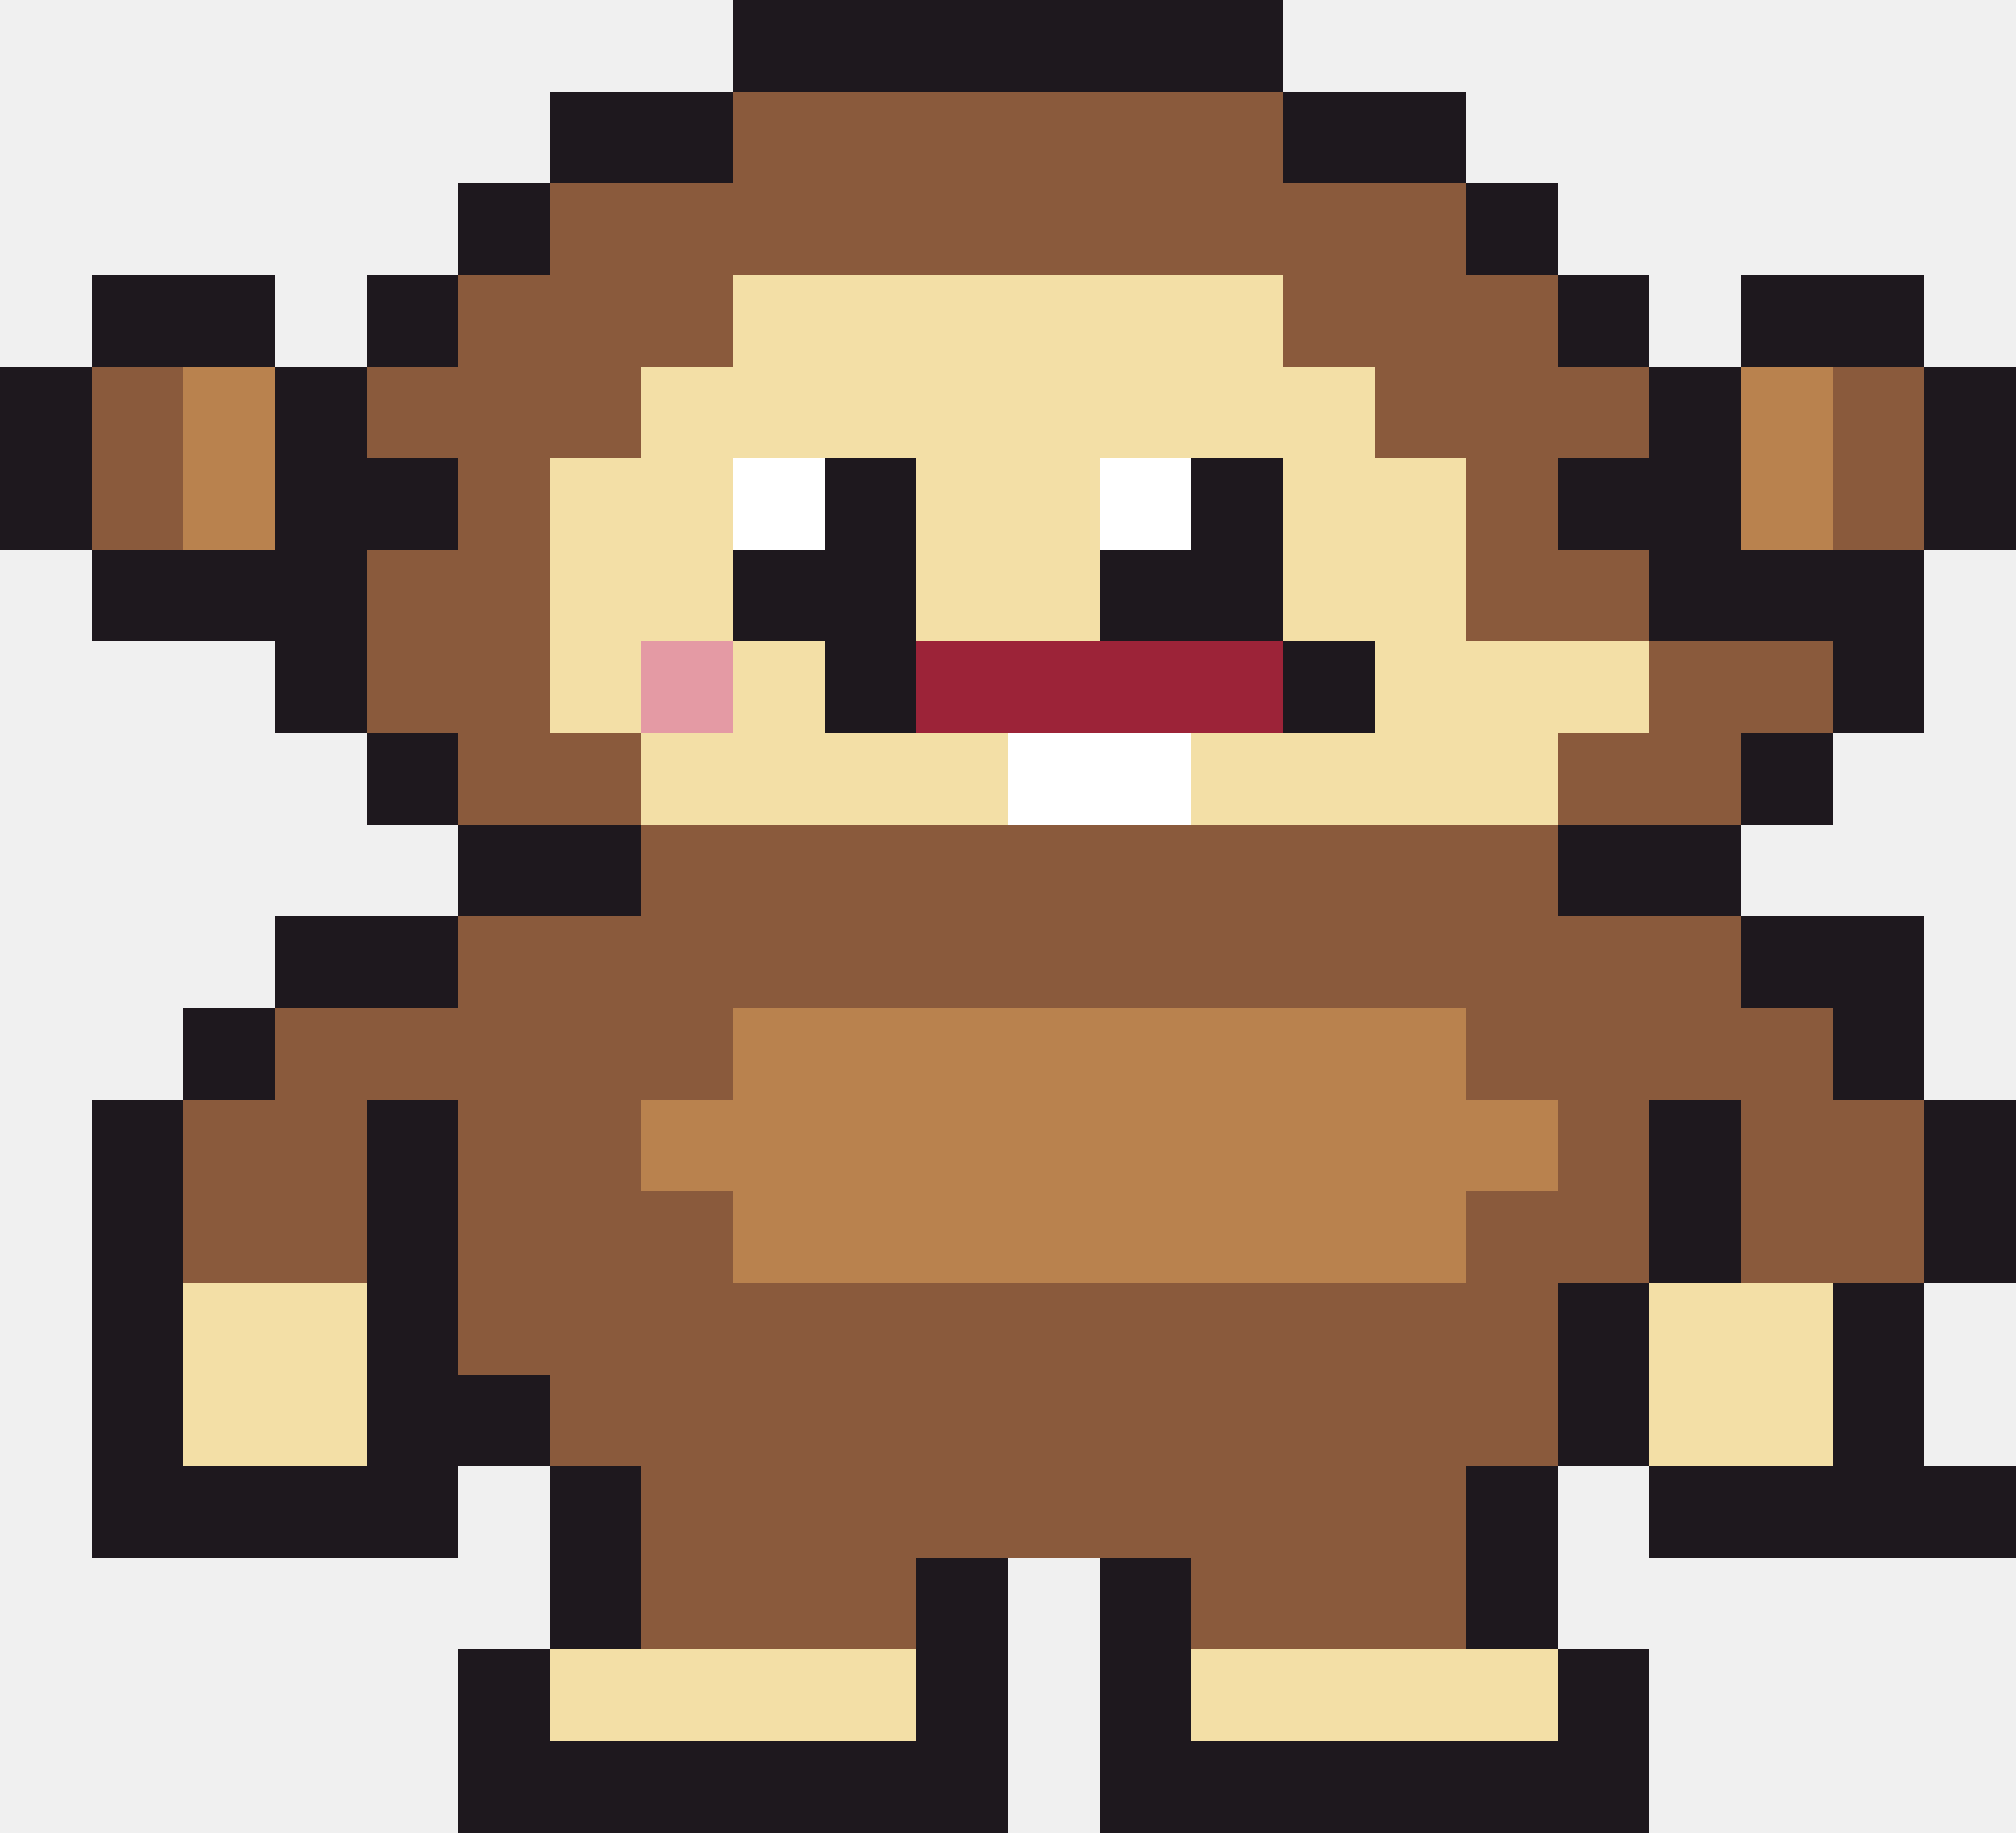
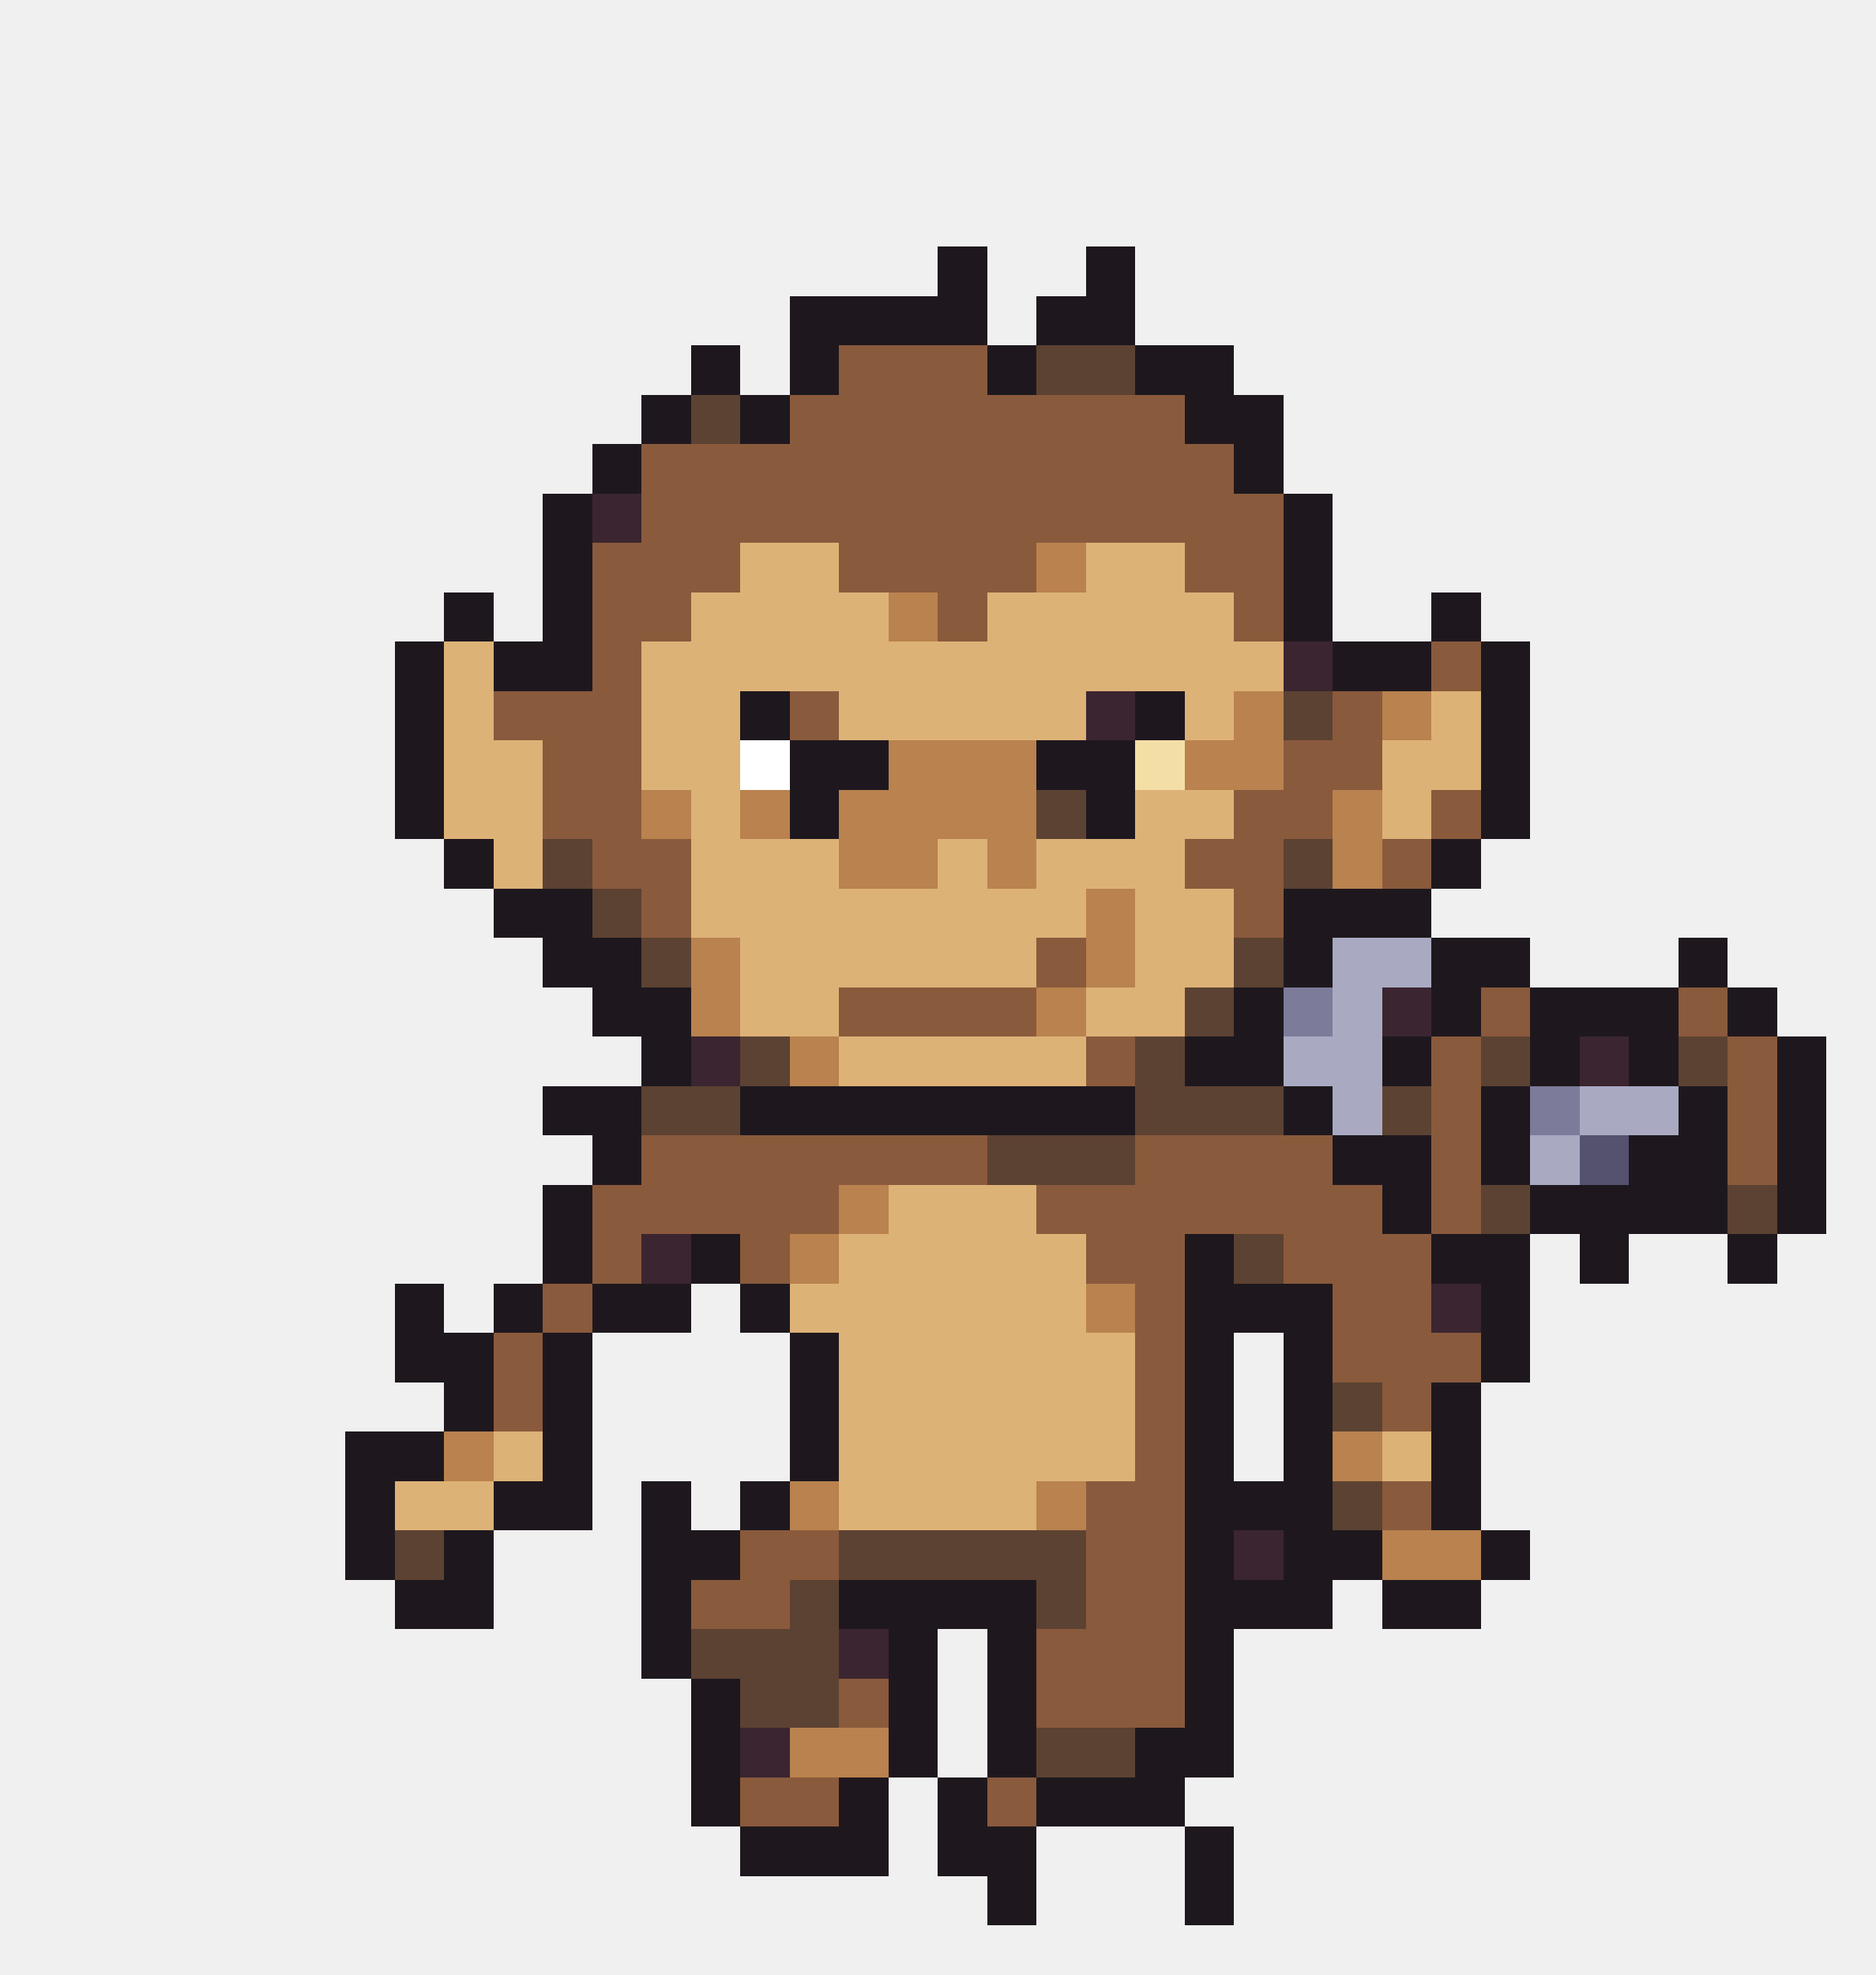
- <svg xmlns="http://www.w3.org/2000/svg" width="22" height="20" viewBox="0 0 22 20" shape-rendering="crispEdges">
-   <rect x="8" y="0" width="6" height="1" fill="#1e181e" />
-   <rect x="6" y="1" width="2" height="1" fill="#1e181e" />
-   <rect x="8" y="1" width="6" height="1" fill="#8a5a3c" />
-   <rect x="14" y="1" width="2" height="1" fill="#1e181e" />
-   <rect x="5" y="2" width="1" height="1" fill="#1e181e" />
-   <rect x="6" y="2" width="10" height="1" fill="#8a5a3c" />
-   <rect x="16" y="2" width="1" height="1" fill="#1e181e" />
-   <rect x="1" y="3" width="2" height="1" fill="#1e181e" />
-   <rect x="4" y="3" width="1" height="1" fill="#1e181e" />
-   <rect x="5" y="3" width="3" height="1" fill="#8a5a3c" />
-   <rect x="8" y="3" width="6" height="1" fill="#f3dfa6" />
-   <rect x="14" y="3" width="3" height="1" fill="#8a5a3c" />
-   <rect x="17" y="3" width="1" height="1" fill="#1e181e" />
-   <rect x="19" y="3" width="2" height="1" fill="#1e181e" />
-   <rect x="0" y="4" width="1" height="1" fill="#1e181e" />
-   <rect x="1" y="4" width="1" height="1" fill="#8a5a3c" />
-   <rect x="2" y="4" width="1" height="1" fill="#b9824e" />
-   <rect x="3" y="4" width="1" height="1" fill="#1e181e" />
-   <rect x="4" y="4" width="3" height="1" fill="#8a5a3c" />
-   <rect x="7" y="4" width="8" height="1" fill="#f3dfa6" />
-   <rect x="15" y="4" width="3" height="1" fill="#8a5a3c" />
-   <rect x="18" y="4" width="1" height="1" fill="#1e181e" />
-   <rect x="19" y="4" width="1" height="1" fill="#b9824e" />
-   <rect x="20" y="4" width="1" height="1" fill="#8a5a3c" />
-   <rect x="21" y="4" width="1" height="1" fill="#1e181e" />
-   <rect x="0" y="5" width="1" height="1" fill="#1e181e" />
-   <rect x="1" y="5" width="1" height="1" fill="#8a5a3c" />
-   <rect x="2" y="5" width="1" height="1" fill="#b9824e" />
-   <rect x="3" y="5" width="2" height="1" fill="#1e181e" />
-   <rect x="5" y="5" width="1" height="1" fill="#8a5a3c" />
-   <rect x="6" y="5" width="2" height="1" fill="#f3dfa6" />
-   <rect x="8" y="5" width="1" height="1" fill="#ffffff" />
-   <rect x="9" y="5" width="1" height="1" fill="#1e181e" />
-   <rect x="10" y="5" width="2" height="1" fill="#f3dfa6" />
-   <rect x="12" y="5" width="1" height="1" fill="#ffffff" />
-   <rect x="13" y="5" width="1" height="1" fill="#1e181e" />
-   <rect x="14" y="5" width="2" height="1" fill="#f3dfa6" />
-   <rect x="16" y="5" width="1" height="1" fill="#8a5a3c" />
-   <rect x="17" y="5" width="2" height="1" fill="#1e181e" />
-   <rect x="19" y="5" width="1" height="1" fill="#b9824e" />
-   <rect x="20" y="5" width="1" height="1" fill="#8a5a3c" />
-   <rect x="21" y="5" width="1" height="1" fill="#1e181e" />
-   <rect x="1" y="6" width="3" height="1" fill="#1e181e" />
-   <rect x="4" y="6" width="2" height="1" fill="#8a5a3c" />
-   <rect x="6" y="6" width="2" height="1" fill="#f3dfa6" />
-   <rect x="8" y="6" width="2" height="1" fill="#1e181e" />
-   <rect x="10" y="6" width="2" height="1" fill="#f3dfa6" />
-   <rect x="12" y="6" width="2" height="1" fill="#1e181e" />
-   <rect x="14" y="6" width="2" height="1" fill="#f3dfa6" />
-   <rect x="16" y="6" width="2" height="1" fill="#8a5a3c" />
-   <rect x="18" y="6" width="3" height="1" fill="#1e181e" />
-   <rect x="3" y="7" width="1" height="1" fill="#1e181e" />
-   <rect x="4" y="7" width="2" height="1" fill="#8a5a3c" />
-   <rect x="6" y="7" width="1" height="1" fill="#f3dfa6" />
-   <rect x="7" y="7" width="1" height="1" fill="#e49aa4" />
-   <rect x="8" y="7" width="1" height="1" fill="#f3dfa6" />
-   <rect x="9" y="7" width="1" height="1" fill="#1e181e" />
-   <rect x="10" y="7" width="4" height="1" fill="#9c2338" />
+ <svg xmlns="http://www.w3.org/2000/svg" width="38" height="40" viewBox="0 0 38 40" shape-rendering="crispEdges">
+   <rect x="19" y="5" width="1" height="1" fill="#1e181e" />
+   <rect x="22" y="5" width="1" height="1" fill="#1e181e" />
+   <rect x="16" y="6" width="4" height="1" fill="#1e181e" />
+   <rect x="21" y="6" width="2" height="1" fill="#1e181e" />
  <rect x="14" y="7" width="1" height="1" fill="#1e181e" />
-   <rect x="15" y="7" width="3" height="1" fill="#f3dfa6" />
-   <rect x="18" y="7" width="2" height="1" fill="#8a5a3c" />
+   <rect x="16" y="7" width="1" height="1" fill="#1e181e" />
+   <rect x="17" y="7" width="3" height="1" fill="#8a5a3c" />
  <rect x="20" y="7" width="1" height="1" fill="#1e181e" />
-   <rect x="4" y="8" width="1" height="1" fill="#1e181e" />
-   <rect x="5" y="8" width="2" height="1" fill="#8a5a3c" />
-   <rect x="7" y="8" width="4" height="1" fill="#f3dfa6" />
-   <rect x="11" y="8" width="2" height="1" fill="#ffffff" />
-   <rect x="13" y="8" width="4" height="1" fill="#f3dfa6" />
-   <rect x="17" y="8" width="2" height="1" fill="#8a5a3c" />
-   <rect x="19" y="8" width="1" height="1" fill="#1e181e" />
-   <rect x="5" y="9" width="2" height="1" fill="#1e181e" />
-   <rect x="7" y="9" width="10" height="1" fill="#8a5a3c" />
-   <rect x="17" y="9" width="2" height="1" fill="#1e181e" />
-   <rect x="3" y="10" width="2" height="1" fill="#1e181e" />
-   <rect x="5" y="10" width="14" height="1" fill="#8a5a3c" />
-   <rect x="19" y="10" width="2" height="1" fill="#1e181e" />
-   <rect x="2" y="11" width="1" height="1" fill="#1e181e" />
-   <rect x="3" y="11" width="5" height="1" fill="#8a5a3c" />
-   <rect x="8" y="11" width="8" height="1" fill="#b9824e" />
-   <rect x="16" y="11" width="4" height="1" fill="#8a5a3c" />
-   <rect x="20" y="11" width="1" height="1" fill="#1e181e" />
-   <rect x="1" y="12" width="1" height="1" fill="#1e181e" />
-   <rect x="2" y="12" width="2" height="1" fill="#8a5a3c" />
-   <rect x="4" y="12" width="1" height="1" fill="#1e181e" />
-   <rect x="5" y="12" width="2" height="1" fill="#8a5a3c" />
-   <rect x="7" y="12" width="10" height="1" fill="#b9824e" />
-   <rect x="17" y="12" width="1" height="1" fill="#8a5a3c" />
-   <rect x="18" y="12" width="1" height="1" fill="#1e181e" />
-   <rect x="19" y="12" width="2" height="1" fill="#8a5a3c" />
-   <rect x="21" y="12" width="1" height="1" fill="#1e181e" />
-   <rect x="1" y="13" width="1" height="1" fill="#1e181e" />
-   <rect x="2" y="13" width="2" height="1" fill="#8a5a3c" />
-   <rect x="4" y="13" width="1" height="1" fill="#1e181e" />
-   <rect x="5" y="13" width="3" height="1" fill="#8a5a3c" />
-   <rect x="8" y="13" width="8" height="1" fill="#b9824e" />
-   <rect x="16" y="13" width="2" height="1" fill="#8a5a3c" />
-   <rect x="18" y="13" width="1" height="1" fill="#1e181e" />
-   <rect x="19" y="13" width="2" height="1" fill="#8a5a3c" />
-   <rect x="21" y="13" width="1" height="1" fill="#1e181e" />
-   <rect x="1" y="14" width="1" height="1" fill="#1e181e" />
-   <rect x="2" y="14" width="2" height="1" fill="#f3dfa6" />
-   <rect x="4" y="14" width="1" height="1" fill="#1e181e" />
-   <rect x="5" y="14" width="12" height="1" fill="#8a5a3c" />
-   <rect x="17" y="14" width="1" height="1" fill="#1e181e" />
-   <rect x="18" y="14" width="2" height="1" fill="#f3dfa6" />
-   <rect x="20" y="14" width="1" height="1" fill="#1e181e" />
-   <rect x="1" y="15" width="1" height="1" fill="#1e181e" />
-   <rect x="2" y="15" width="2" height="1" fill="#f3dfa6" />
-   <rect x="4" y="15" width="2" height="1" fill="#1e181e" />
-   <rect x="6" y="15" width="11" height="1" fill="#8a5a3c" />
-   <rect x="17" y="15" width="1" height="1" fill="#1e181e" />
-   <rect x="18" y="15" width="2" height="1" fill="#f3dfa6" />
-   <rect x="20" y="15" width="1" height="1" fill="#1e181e" />
-   <rect x="1" y="16" width="4" height="1" fill="#1e181e" />
-   <rect x="6" y="16" width="1" height="1" fill="#1e181e" />
-   <rect x="7" y="16" width="9" height="1" fill="#8a5a3c" />
+   <rect x="21" y="7" width="2" height="1" fill="#5c4232" />
+   <rect x="23" y="7" width="2" height="1" fill="#1e181e" />
+   <rect x="13" y="8" width="1" height="1" fill="#1e181e" />
+   <rect x="14" y="8" width="1" height="1" fill="#5c4232" />
+   <rect x="15" y="8" width="1" height="1" fill="#1e181e" />
+   <rect x="16" y="8" width="8" height="1" fill="#8a5a3c" />
+   <rect x="24" y="8" width="2" height="1" fill="#1e181e" />
+   <rect x="12" y="9" width="1" height="1" fill="#1e181e" />
+   <rect x="13" y="9" width="12" height="1" fill="#8a5a3c" />
+   <rect x="25" y="9" width="1" height="1" fill="#1e181e" />
+   <rect x="11" y="10" width="1" height="1" fill="#1e181e" />
+   <rect x="12" y="10" width="1" height="1" fill="#3b2530" />
+   <rect x="13" y="10" width="13" height="1" fill="#8a5a3c" />
+   <rect x="26" y="10" width="1" height="1" fill="#1e181e" />
+   <rect x="11" y="11" width="1" height="1" fill="#1e181e" />
+   <rect x="12" y="11" width="3" height="1" fill="#8a5a3c" />
+   <rect x="15" y="11" width="2" height="1" fill="#ddb277" />
+   <rect x="17" y="11" width="4" height="1" fill="#8a5a3c" />
+   <rect x="21" y="11" width="1" height="1" fill="#b9824e" />
+   <rect x="22" y="11" width="2" height="1" fill="#ddb277" />
+   <rect x="24" y="11" width="2" height="1" fill="#8a5a3c" />
+   <rect x="26" y="11" width="1" height="1" fill="#1e181e" />
+   <rect x="9" y="12" width="1" height="1" fill="#1e181e" />
+   <rect x="11" y="12" width="1" height="1" fill="#1e181e" />
+   <rect x="12" y="12" width="2" height="1" fill="#8a5a3c" />
+   <rect x="14" y="12" width="4" height="1" fill="#ddb277" />
+   <rect x="18" y="12" width="1" height="1" fill="#b9824e" />
+   <rect x="19" y="12" width="1" height="1" fill="#8a5a3c" />
+   <rect x="20" y="12" width="5" height="1" fill="#ddb277" />
+   <rect x="25" y="12" width="1" height="1" fill="#8a5a3c" />
+   <rect x="26" y="12" width="1" height="1" fill="#1e181e" />
+   <rect x="29" y="12" width="1" height="1" fill="#1e181e" />
+   <rect x="8" y="13" width="1" height="1" fill="#1e181e" />
+   <rect x="9" y="13" width="1" height="1" fill="#ddb277" />
+   <rect x="10" y="13" width="2" height="1" fill="#1e181e" />
+   <rect x="12" y="13" width="1" height="1" fill="#8a5a3c" />
+   <rect x="13" y="13" width="13" height="1" fill="#ddb277" />
+   <rect x="26" y="13" width="1" height="1" fill="#3b2530" />
+   <rect x="27" y="13" width="2" height="1" fill="#1e181e" />
+   <rect x="29" y="13" width="1" height="1" fill="#8a5a3c" />
+   <rect x="30" y="13" width="1" height="1" fill="#1e181e" />
+   <rect x="8" y="14" width="1" height="1" fill="#1e181e" />
+   <rect x="9" y="14" width="1" height="1" fill="#ddb277" />
+   <rect x="10" y="14" width="3" height="1" fill="#8a5a3c" />
+   <rect x="13" y="14" width="2" height="1" fill="#ddb277" />
+   <rect x="15" y="14" width="1" height="1" fill="#1e181e" />
+   <rect x="16" y="14" width="1" height="1" fill="#8a5a3c" />
+   <rect x="17" y="14" width="5" height="1" fill="#ddb277" />
+   <rect x="22" y="14" width="1" height="1" fill="#3b2530" />
+   <rect x="23" y="14" width="1" height="1" fill="#1e181e" />
+   <rect x="24" y="14" width="1" height="1" fill="#ddb277" />
+   <rect x="25" y="14" width="1" height="1" fill="#b9824e" />
+   <rect x="26" y="14" width="1" height="1" fill="#5c4232" />
+   <rect x="27" y="14" width="1" height="1" fill="#8a5a3c" />
+   <rect x="28" y="14" width="1" height="1" fill="#b9824e" />
+   <rect x="29" y="14" width="1" height="1" fill="#ddb277" />
+   <rect x="30" y="14" width="1" height="1" fill="#1e181e" />
+   <rect x="8" y="15" width="1" height="1" fill="#1e181e" />
+   <rect x="9" y="15" width="2" height="1" fill="#ddb277" />
+   <rect x="11" y="15" width="2" height="1" fill="#8a5a3c" />
+   <rect x="13" y="15" width="2" height="1" fill="#ddb277" />
+   <rect x="15" y="15" width="1" height="1" fill="#ffffff" />
+   <rect x="16" y="15" width="2" height="1" fill="#1e181e" />
+   <rect x="18" y="15" width="3" height="1" fill="#b9824e" />
+   <rect x="21" y="15" width="2" height="1" fill="#1e181e" />
+   <rect x="23" y="15" width="1" height="1" fill="#f3dfa6" />
+   <rect x="24" y="15" width="2" height="1" fill="#b9824e" />
+   <rect x="26" y="15" width="2" height="1" fill="#8a5a3c" />
+   <rect x="28" y="15" width="2" height="1" fill="#ddb277" />
+   <rect x="30" y="15" width="1" height="1" fill="#1e181e" />
+   <rect x="8" y="16" width="1" height="1" fill="#1e181e" />
+   <rect x="9" y="16" width="2" height="1" fill="#ddb277" />
+   <rect x="11" y="16" width="2" height="1" fill="#8a5a3c" />
+   <rect x="13" y="16" width="1" height="1" fill="#b9824e" />
+   <rect x="14" y="16" width="1" height="1" fill="#ddb277" />
+   <rect x="15" y="16" width="1" height="1" fill="#b9824e" />
  <rect x="16" y="16" width="1" height="1" fill="#1e181e" />
-   <rect x="18" y="16" width="4" height="1" fill="#1e181e" />
-   <rect x="6" y="17" width="1" height="1" fill="#1e181e" />
-   <rect x="7" y="17" width="3" height="1" fill="#8a5a3c" />
-   <rect x="10" y="17" width="1" height="1" fill="#1e181e" />
-   <rect x="12" y="17" width="1" height="1" fill="#1e181e" />
-   <rect x="13" y="17" width="3" height="1" fill="#8a5a3c" />
-   <rect x="16" y="17" width="1" height="1" fill="#1e181e" />
-   <rect x="5" y="18" width="1" height="1" fill="#1e181e" />
-   <rect x="6" y="18" width="4" height="1" fill="#f3dfa6" />
-   <rect x="10" y="18" width="1" height="1" fill="#1e181e" />
-   <rect x="12" y="18" width="1" height="1" fill="#1e181e" />
-   <rect x="13" y="18" width="4" height="1" fill="#f3dfa6" />
-   <rect x="17" y="18" width="1" height="1" fill="#1e181e" />
-   <rect x="5" y="19" width="6" height="1" fill="#1e181e" />
-   <rect x="12" y="19" width="6" height="1" fill="#1e181e" />
+   <rect x="17" y="16" width="4" height="1" fill="#b9824e" />
+   <rect x="21" y="16" width="1" height="1" fill="#5c4232" />
+   <rect x="22" y="16" width="1" height="1" fill="#1e181e" />
+   <rect x="23" y="16" width="2" height="1" fill="#ddb277" />
+   <rect x="25" y="16" width="2" height="1" fill="#8a5a3c" />
+   <rect x="27" y="16" width="1" height="1" fill="#b9824e" />
+   <rect x="28" y="16" width="1" height="1" fill="#ddb277" />
+   <rect x="29" y="16" width="1" height="1" fill="#8a5a3c" />
+   <rect x="30" y="16" width="1" height="1" fill="#1e181e" />
+   <rect x="9" y="17" width="1" height="1" fill="#1e181e" />
+   <rect x="10" y="17" width="1" height="1" fill="#ddb277" />
+   <rect x="11" y="17" width="1" height="1" fill="#5c4232" />
+   <rect x="12" y="17" width="2" height="1" fill="#8a5a3c" />
+   <rect x="14" y="17" width="3" height="1" fill="#ddb277" />
+   <rect x="17" y="17" width="2" height="1" fill="#b9824e" />
+   <rect x="19" y="17" width="1" height="1" fill="#ddb277" />
+   <rect x="20" y="17" width="1" height="1" fill="#b9824e" />
+   <rect x="21" y="17" width="3" height="1" fill="#ddb277" />
+   <rect x="24" y="17" width="2" height="1" fill="#8a5a3c" />
+   <rect x="26" y="17" width="1" height="1" fill="#5c4232" />
+   <rect x="27" y="17" width="1" height="1" fill="#b9824e" />
+   <rect x="28" y="17" width="1" height="1" fill="#8a5a3c" />
+   <rect x="29" y="17" width="1" height="1" fill="#1e181e" />
+   <rect x="10" y="18" width="2" height="1" fill="#1e181e" />
+   <rect x="12" y="18" width="1" height="1" fill="#5c4232" />
+   <rect x="13" y="18" width="1" height="1" fill="#8a5a3c" />
+   <rect x="14" y="18" width="8" height="1" fill="#ddb277" />
+   <rect x="22" y="18" width="1" height="1" fill="#b9824e" />
+   <rect x="23" y="18" width="2" height="1" fill="#ddb277" />
+   <rect x="25" y="18" width="1" height="1" fill="#8a5a3c" />
+   <rect x="26" y="18" width="3" height="1" fill="#1e181e" />
+   <rect x="11" y="19" width="2" height="1" fill="#1e181e" />
+   <rect x="13" y="19" width="1" height="1" fill="#5c4232" />
+   <rect x="14" y="19" width="1" height="1" fill="#b9824e" />
+   <rect x="15" y="19" width="6" height="1" fill="#ddb277" />
+   <rect x="21" y="19" width="1" height="1" fill="#8a5a3c" />
+   <rect x="22" y="19" width="1" height="1" fill="#b9824e" />
+   <rect x="23" y="19" width="2" height="1" fill="#ddb277" />
+   <rect x="25" y="19" width="1" height="1" fill="#5c4232" />
+   <rect x="26" y="19" width="1" height="1" fill="#1e181e" />
+   <rect x="27" y="19" width="2" height="1" fill="#a9aac2" />
+   <rect x="29" y="19" width="2" height="1" fill="#1e181e" />
+   <rect x="34" y="19" width="1" height="1" fill="#1e181e" />
+   <rect x="12" y="20" width="2" height="1" fill="#1e181e" />
+   <rect x="14" y="20" width="1" height="1" fill="#b9824e" />
+   <rect x="15" y="20" width="2" height="1" fill="#ddb277" />
+   <rect x="17" y="20" width="4" height="1" fill="#8a5a3c" />
+   <rect x="21" y="20" width="1" height="1" fill="#b9824e" />
+   <rect x="22" y="20" width="2" height="1" fill="#ddb277" />
+   <rect x="24" y="20" width="1" height="1" fill="#5c4232" />
+   <rect x="25" y="20" width="1" height="1" fill="#1e181e" />
+   <rect x="26" y="20" width="1" height="1" fill="#7c7b99" />
+   <rect x="27" y="20" width="1" height="1" fill="#a9aac2" />
+   <rect x="28" y="20" width="1" height="1" fill="#3b2530" />
+   <rect x="29" y="20" width="1" height="1" fill="#1e181e" />
+   <rect x="30" y="20" width="1" height="1" fill="#8a5a3c" />
+   <rect x="31" y="20" width="3" height="1" fill="#1e181e" />
+   <rect x="34" y="20" width="1" height="1" fill="#8a5a3c" />
+   <rect x="35" y="20" width="1" height="1" fill="#1e181e" />
+   <rect x="13" y="21" width="1" height="1" fill="#1e181e" />
+   <rect x="14" y="21" width="1" height="1" fill="#3b2530" />
+   <rect x="15" y="21" width="1" height="1" fill="#5c4232" />
+   <rect x="16" y="21" width="1" height="1" fill="#b9824e" />
+   <rect x="17" y="21" width="5" height="1" fill="#ddb277" />
+   <rect x="22" y="21" width="1" height="1" fill="#8a5a3c" />
+   <rect x="23" y="21" width="1" height="1" fill="#5c4232" />
+   <rect x="24" y="21" width="2" height="1" fill="#1e181e" />
+   <rect x="26" y="21" width="2" height="1" fill="#a9aac2" />
+   <rect x="28" y="21" width="1" height="1" fill="#1e181e" />
+   <rect x="29" y="21" width="1" height="1" fill="#8a5a3c" />
+   <rect x="30" y="21" width="1" height="1" fill="#5c4232" />
+   <rect x="31" y="21" width="1" height="1" fill="#1e181e" />
+   <rect x="32" y="21" width="1" height="1" fill="#3b2530" />
+   <rect x="33" y="21" width="1" height="1" fill="#1e181e" />
+   <rect x="34" y="21" width="1" height="1" fill="#5c4232" />
+   <rect x="35" y="21" width="1" height="1" fill="#8a5a3c" />
+   <rect x="36" y="21" width="1" height="1" fill="#1e181e" />
+   <rect x="11" y="22" width="2" height="1" fill="#1e181e" />
+   <rect x="13" y="22" width="2" height="1" fill="#5c4232" />
+   <rect x="15" y="22" width="8" height="1" fill="#1e181e" />
+   <rect x="23" y="22" width="3" height="1" fill="#5c4232" />
+   <rect x="26" y="22" width="1" height="1" fill="#1e181e" />
+   <rect x="27" y="22" width="1" height="1" fill="#a9aac2" />
+   <rect x="28" y="22" width="1" height="1" fill="#5c4232" />
+   <rect x="29" y="22" width="1" height="1" fill="#8a5a3c" />
+   <rect x="30" y="22" width="1" height="1" fill="#1e181e" />
+   <rect x="31" y="22" width="1" height="1" fill="#7c7b99" />
+   <rect x="32" y="22" width="2" height="1" fill="#a9aac2" />
+   <rect x="34" y="22" width="1" height="1" fill="#1e181e" />
+   <rect x="35" y="22" width="1" height="1" fill="#8a5a3c" />
+   <rect x="36" y="22" width="1" height="1" fill="#1e181e" />
+   <rect x="12" y="23" width="1" height="1" fill="#1e181e" />
+   <rect x="13" y="23" width="7" height="1" fill="#8a5a3c" />
+   <rect x="20" y="23" width="3" height="1" fill="#5c4232" />
+   <rect x="23" y="23" width="4" height="1" fill="#8a5a3c" />
+   <rect x="27" y="23" width="2" height="1" fill="#1e181e" />
+   <rect x="29" y="23" width="1" height="1" fill="#8a5a3c" />
+   <rect x="30" y="23" width="1" height="1" fill="#1e181e" />
+   <rect x="31" y="23" width="1" height="1" fill="#a9aac2" />
+   <rect x="32" y="23" width="1" height="1" fill="#55526f" />
+   <rect x="33" y="23" width="2" height="1" fill="#1e181e" />
+   <rect x="35" y="23" width="1" height="1" fill="#8a5a3c" />
+   <rect x="36" y="23" width="1" height="1" fill="#1e181e" />
+   <rect x="11" y="24" width="1" height="1" fill="#1e181e" />
+   <rect x="12" y="24" width="5" height="1" fill="#8a5a3c" />
+   <rect x="17" y="24" width="1" height="1" fill="#b9824e" />
+   <rect x="18" y="24" width="3" height="1" fill="#ddb277" />
+   <rect x="21" y="24" width="7" height="1" fill="#8a5a3c" />
+   <rect x="28" y="24" width="1" height="1" fill="#1e181e" />
+   <rect x="29" y="24" width="1" height="1" fill="#8a5a3c" />
+   <rect x="30" y="24" width="1" height="1" fill="#5c4232" />
+   <rect x="31" y="24" width="4" height="1" fill="#1e181e" />
+   <rect x="35" y="24" width="1" height="1" fill="#5c4232" />
+   <rect x="36" y="24" width="1" height="1" fill="#1e181e" />
+   <rect x="11" y="25" width="1" height="1" fill="#1e181e" />
+   <rect x="12" y="25" width="1" height="1" fill="#8a5a3c" />
+   <rect x="13" y="25" width="1" height="1" fill="#3b2530" />
+   <rect x="14" y="25" width="1" height="1" fill="#1e181e" />
+   <rect x="15" y="25" width="1" height="1" fill="#8a5a3c" />
+   <rect x="16" y="25" width="1" height="1" fill="#b9824e" />
+   <rect x="17" y="25" width="5" height="1" fill="#ddb277" />
+   <rect x="22" y="25" width="2" height="1" fill="#8a5a3c" />
+   <rect x="24" y="25" width="1" height="1" fill="#1e181e" />
+   <rect x="25" y="25" width="1" height="1" fill="#5c4232" />
+   <rect x="26" y="25" width="3" height="1" fill="#8a5a3c" />
+   <rect x="29" y="25" width="2" height="1" fill="#1e181e" />
+   <rect x="32" y="25" width="1" height="1" fill="#1e181e" />
+   <rect x="35" y="25" width="1" height="1" fill="#1e181e" />
+   <rect x="8" y="26" width="1" height="1" fill="#1e181e" />
+   <rect x="10" y="26" width="1" height="1" fill="#1e181e" />
+   <rect x="11" y="26" width="1" height="1" fill="#8a5a3c" />
+   <rect x="12" y="26" width="2" height="1" fill="#1e181e" />
+   <rect x="15" y="26" width="1" height="1" fill="#1e181e" />
+   <rect x="16" y="26" width="6" height="1" fill="#ddb277" />
+   <rect x="22" y="26" width="1" height="1" fill="#b9824e" />
+   <rect x="23" y="26" width="1" height="1" fill="#8a5a3c" />
+   <rect x="24" y="26" width="3" height="1" fill="#1e181e" />
+   <rect x="27" y="26" width="2" height="1" fill="#8a5a3c" />
+   <rect x="29" y="26" width="1" height="1" fill="#3b2530" />
+   <rect x="30" y="26" width="1" height="1" fill="#1e181e" />
+   <rect x="8" y="27" width="2" height="1" fill="#1e181e" />
+   <rect x="10" y="27" width="1" height="1" fill="#8a5a3c" />
+   <rect x="11" y="27" width="1" height="1" fill="#1e181e" />
+   <rect x="16" y="27" width="1" height="1" fill="#1e181e" />
+   <rect x="17" y="27" width="6" height="1" fill="#ddb277" />
+   <rect x="23" y="27" width="1" height="1" fill="#8a5a3c" />
+   <rect x="24" y="27" width="1" height="1" fill="#1e181e" />
+   <rect x="26" y="27" width="1" height="1" fill="#1e181e" />
+   <rect x="27" y="27" width="3" height="1" fill="#8a5a3c" />
+   <rect x="30" y="27" width="1" height="1" fill="#1e181e" />
+   <rect x="9" y="28" width="1" height="1" fill="#1e181e" />
+   <rect x="10" y="28" width="1" height="1" fill="#8a5a3c" />
+   <rect x="11" y="28" width="1" height="1" fill="#1e181e" />
+   <rect x="16" y="28" width="1" height="1" fill="#1e181e" />
+   <rect x="17" y="28" width="6" height="1" fill="#ddb277" />
+   <rect x="23" y="28" width="1" height="1" fill="#8a5a3c" />
+   <rect x="24" y="28" width="1" height="1" fill="#1e181e" />
+   <rect x="26" y="28" width="1" height="1" fill="#1e181e" />
+   <rect x="27" y="28" width="1" height="1" fill="#5c4232" />
+   <rect x="28" y="28" width="1" height="1" fill="#8a5a3c" />
+   <rect x="29" y="28" width="1" height="1" fill="#1e181e" />
+   <rect x="7" y="29" width="2" height="1" fill="#1e181e" />
+   <rect x="9" y="29" width="1" height="1" fill="#b9824e" />
+   <rect x="10" y="29" width="1" height="1" fill="#ddb277" />
+   <rect x="11" y="29" width="1" height="1" fill="#1e181e" />
+   <rect x="16" y="29" width="1" height="1" fill="#1e181e" />
+   <rect x="17" y="29" width="6" height="1" fill="#ddb277" />
+   <rect x="23" y="29" width="1" height="1" fill="#8a5a3c" />
+   <rect x="24" y="29" width="1" height="1" fill="#1e181e" />
+   <rect x="26" y="29" width="1" height="1" fill="#1e181e" />
+   <rect x="27" y="29" width="1" height="1" fill="#b9824e" />
+   <rect x="28" y="29" width="1" height="1" fill="#ddb277" />
+   <rect x="29" y="29" width="1" height="1" fill="#1e181e" />
+   <rect x="7" y="30" width="1" height="1" fill="#1e181e" />
+   <rect x="8" y="30" width="2" height="1" fill="#ddb277" />
+   <rect x="10" y="30" width="2" height="1" fill="#1e181e" />
+   <rect x="13" y="30" width="1" height="1" fill="#1e181e" />
+   <rect x="15" y="30" width="1" height="1" fill="#1e181e" />
+   <rect x="16" y="30" width="1" height="1" fill="#b9824e" />
+   <rect x="17" y="30" width="4" height="1" fill="#ddb277" />
+   <rect x="21" y="30" width="1" height="1" fill="#b9824e" />
+   <rect x="22" y="30" width="2" height="1" fill="#8a5a3c" />
+   <rect x="24" y="30" width="3" height="1" fill="#1e181e" />
+   <rect x="27" y="30" width="1" height="1" fill="#5c4232" />
+   <rect x="28" y="30" width="1" height="1" fill="#8a5a3c" />
+   <rect x="29" y="30" width="1" height="1" fill="#1e181e" />
+   <rect x="7" y="31" width="1" height="1" fill="#1e181e" />
+   <rect x="8" y="31" width="1" height="1" fill="#5c4232" />
+   <rect x="9" y="31" width="1" height="1" fill="#1e181e" />
+   <rect x="13" y="31" width="2" height="1" fill="#1e181e" />
+   <rect x="15" y="31" width="2" height="1" fill="#8a5a3c" />
+   <rect x="17" y="31" width="5" height="1" fill="#5c4232" />
+   <rect x="22" y="31" width="2" height="1" fill="#8a5a3c" />
+   <rect x="24" y="31" width="1" height="1" fill="#1e181e" />
+   <rect x="25" y="31" width="1" height="1" fill="#3b2530" />
+   <rect x="26" y="31" width="2" height="1" fill="#1e181e" />
+   <rect x="28" y="31" width="2" height="1" fill="#b9824e" />
+   <rect x="30" y="31" width="1" height="1" fill="#1e181e" />
+   <rect x="8" y="32" width="2" height="1" fill="#1e181e" />
+   <rect x="13" y="32" width="1" height="1" fill="#1e181e" />
+   <rect x="14" y="32" width="2" height="1" fill="#8a5a3c" />
+   <rect x="16" y="32" width="1" height="1" fill="#5c4232" />
+   <rect x="17" y="32" width="4" height="1" fill="#1e181e" />
+   <rect x="21" y="32" width="1" height="1" fill="#5c4232" />
+   <rect x="22" y="32" width="2" height="1" fill="#8a5a3c" />
+   <rect x="24" y="32" width="3" height="1" fill="#1e181e" />
+   <rect x="28" y="32" width="2" height="1" fill="#1e181e" />
+   <rect x="13" y="33" width="1" height="1" fill="#1e181e" />
+   <rect x="14" y="33" width="3" height="1" fill="#5c4232" />
+   <rect x="17" y="33" width="1" height="1" fill="#3b2530" />
+   <rect x="18" y="33" width="1" height="1" fill="#1e181e" />
+   <rect x="20" y="33" width="1" height="1" fill="#1e181e" />
+   <rect x="21" y="33" width="3" height="1" fill="#8a5a3c" />
+   <rect x="24" y="33" width="1" height="1" fill="#1e181e" />
+   <rect x="14" y="34" width="1" height="1" fill="#1e181e" />
+   <rect x="15" y="34" width="2" height="1" fill="#5c4232" />
+   <rect x="17" y="34" width="1" height="1" fill="#8a5a3c" />
+   <rect x="18" y="34" width="1" height="1" fill="#1e181e" />
+   <rect x="20" y="34" width="1" height="1" fill="#1e181e" />
+   <rect x="21" y="34" width="3" height="1" fill="#8a5a3c" />
+   <rect x="24" y="34" width="1" height="1" fill="#1e181e" />
+   <rect x="14" y="35" width="1" height="1" fill="#1e181e" />
+   <rect x="15" y="35" width="1" height="1" fill="#3b2530" />
+   <rect x="16" y="35" width="2" height="1" fill="#b9824e" />
+   <rect x="18" y="35" width="1" height="1" fill="#1e181e" />
+   <rect x="20" y="35" width="1" height="1" fill="#1e181e" />
+   <rect x="21" y="35" width="2" height="1" fill="#5c4232" />
+   <rect x="23" y="35" width="2" height="1" fill="#1e181e" />
+   <rect x="14" y="36" width="1" height="1" fill="#1e181e" />
+   <rect x="15" y="36" width="2" height="1" fill="#8a5a3c" />
+   <rect x="17" y="36" width="1" height="1" fill="#1e181e" />
+   <rect x="19" y="36" width="1" height="1" fill="#1e181e" />
+   <rect x="20" y="36" width="1" height="1" fill="#8a5a3c" />
+   <rect x="21" y="36" width="3" height="1" fill="#1e181e" />
+   <rect x="15" y="37" width="3" height="1" fill="#1e181e" />
+   <rect x="19" y="37" width="2" height="1" fill="#1e181e" />
+   <rect x="24" y="37" width="1" height="1" fill="#1e181e" />
+   <rect x="20" y="38" width="1" height="1" fill="#1e181e" />
+   <rect x="24" y="38" width="1" height="1" fill="#1e181e" />
</svg>
